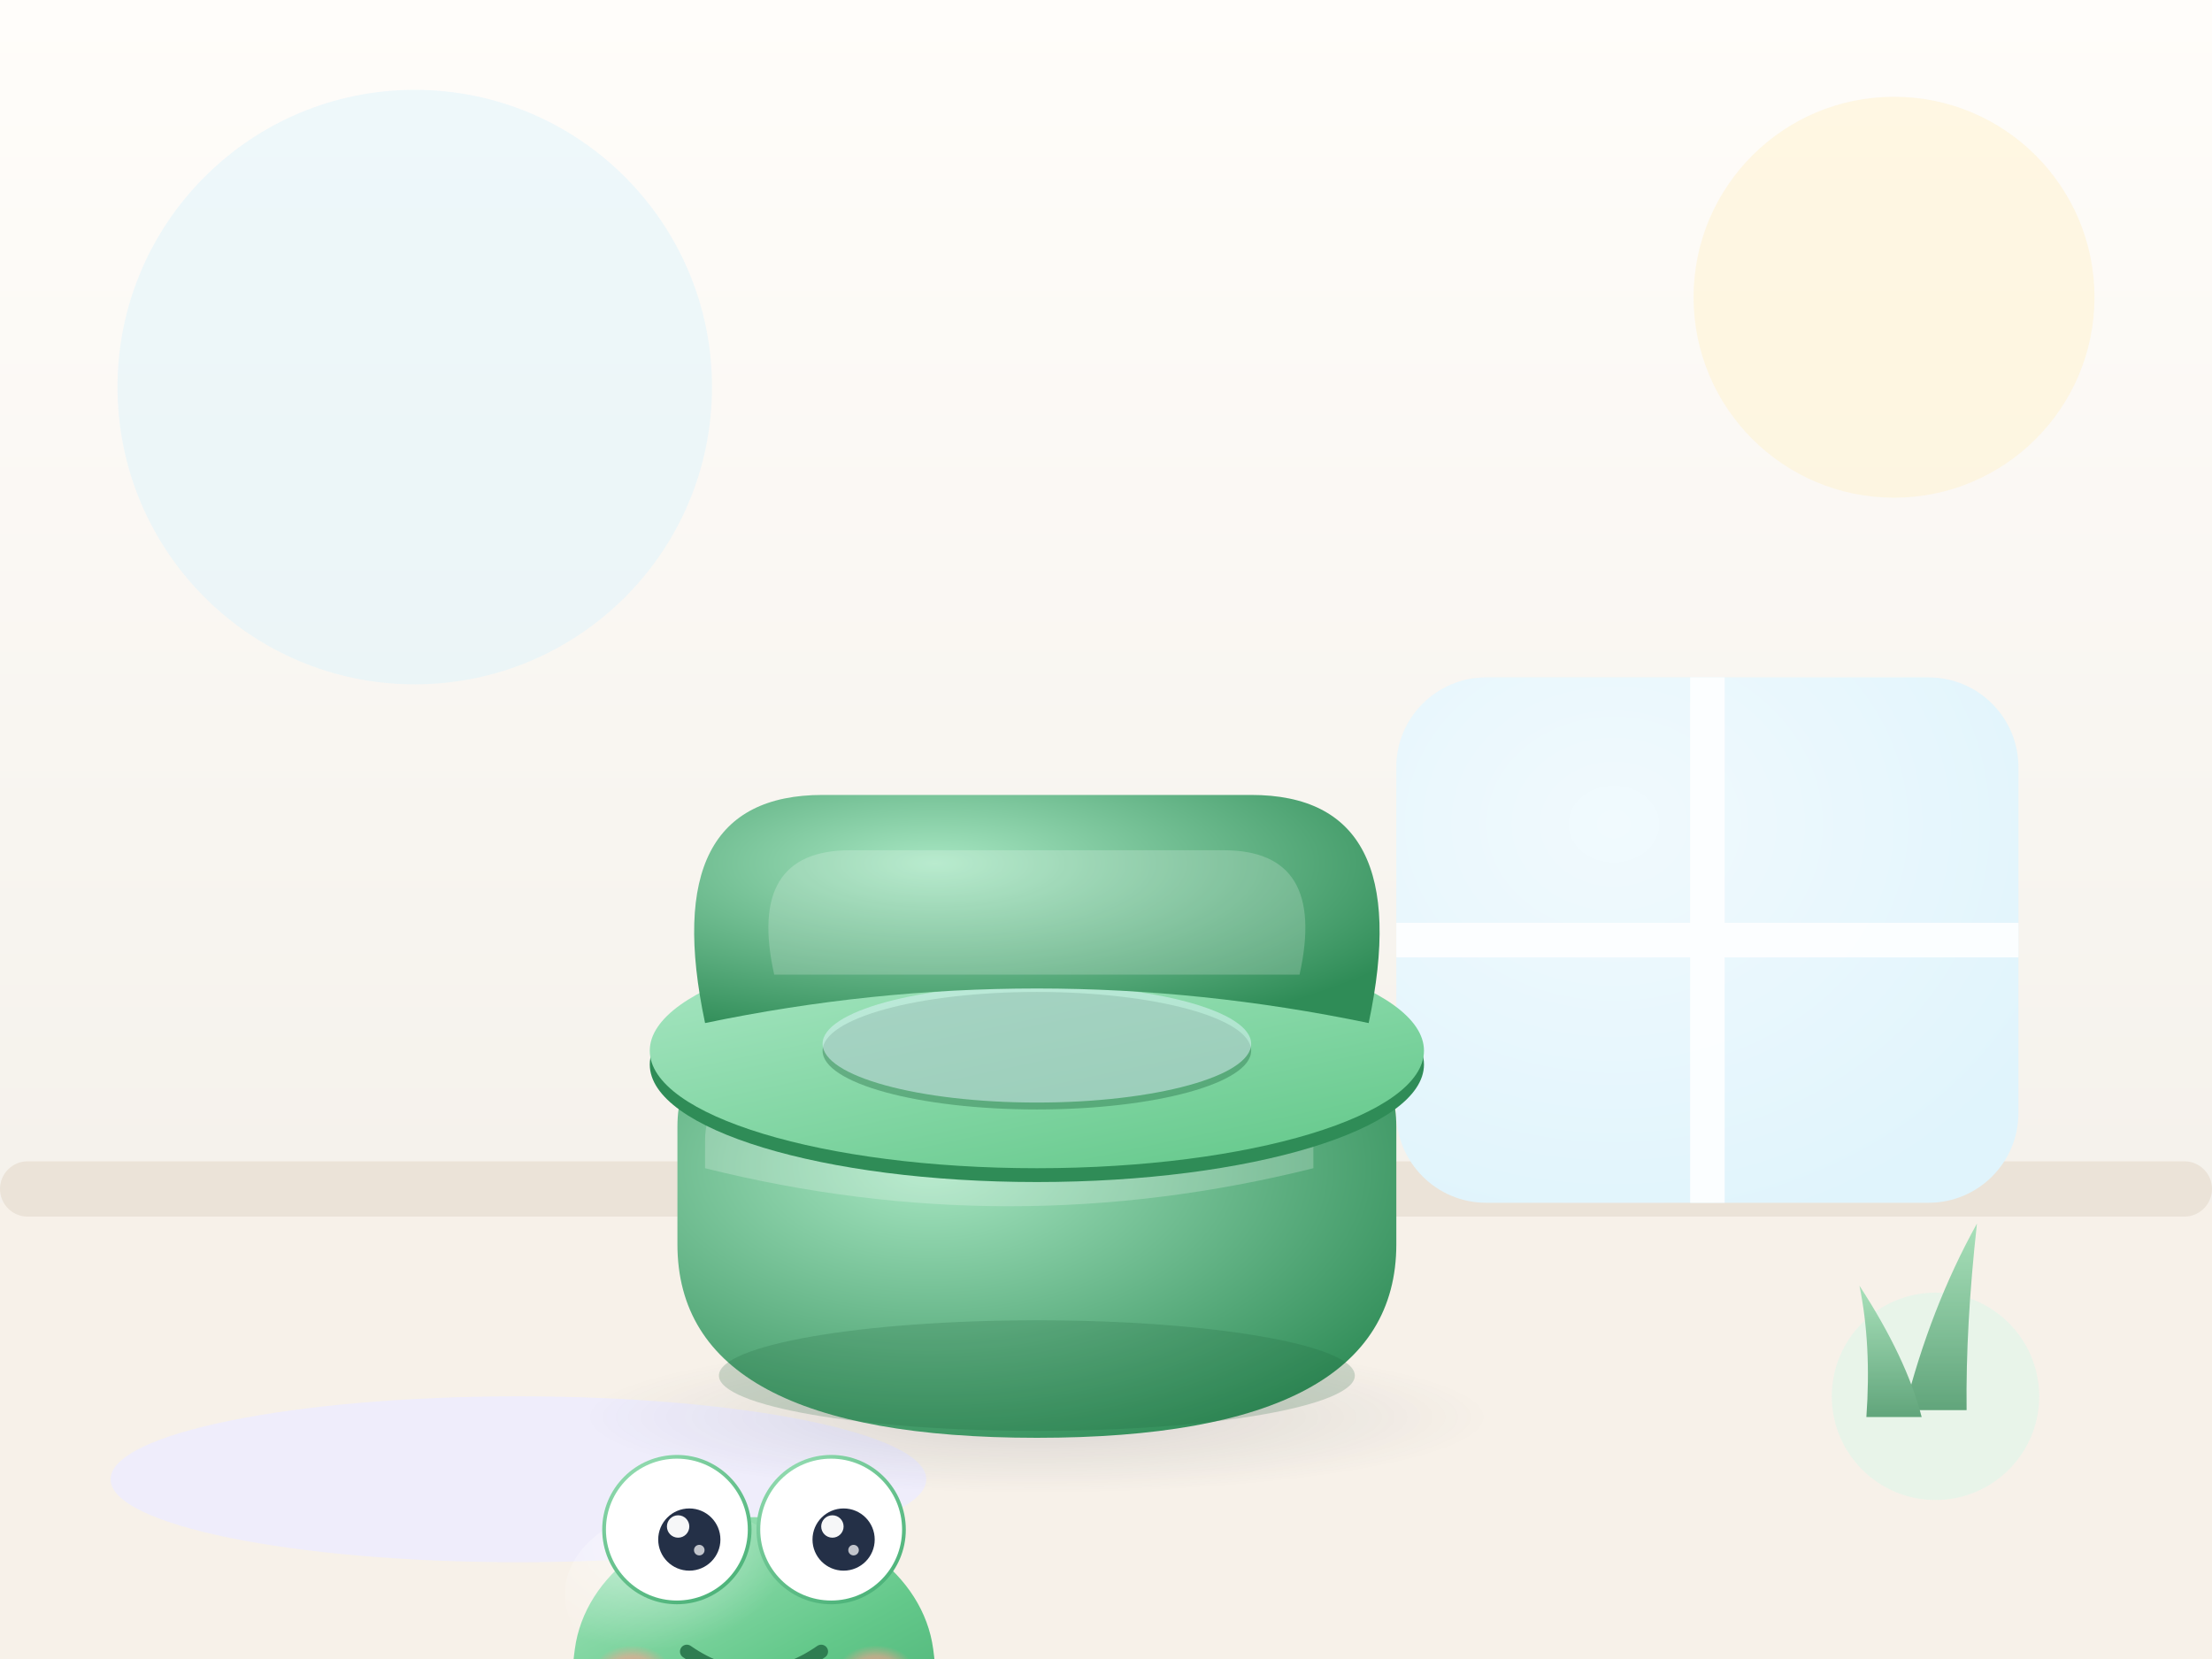
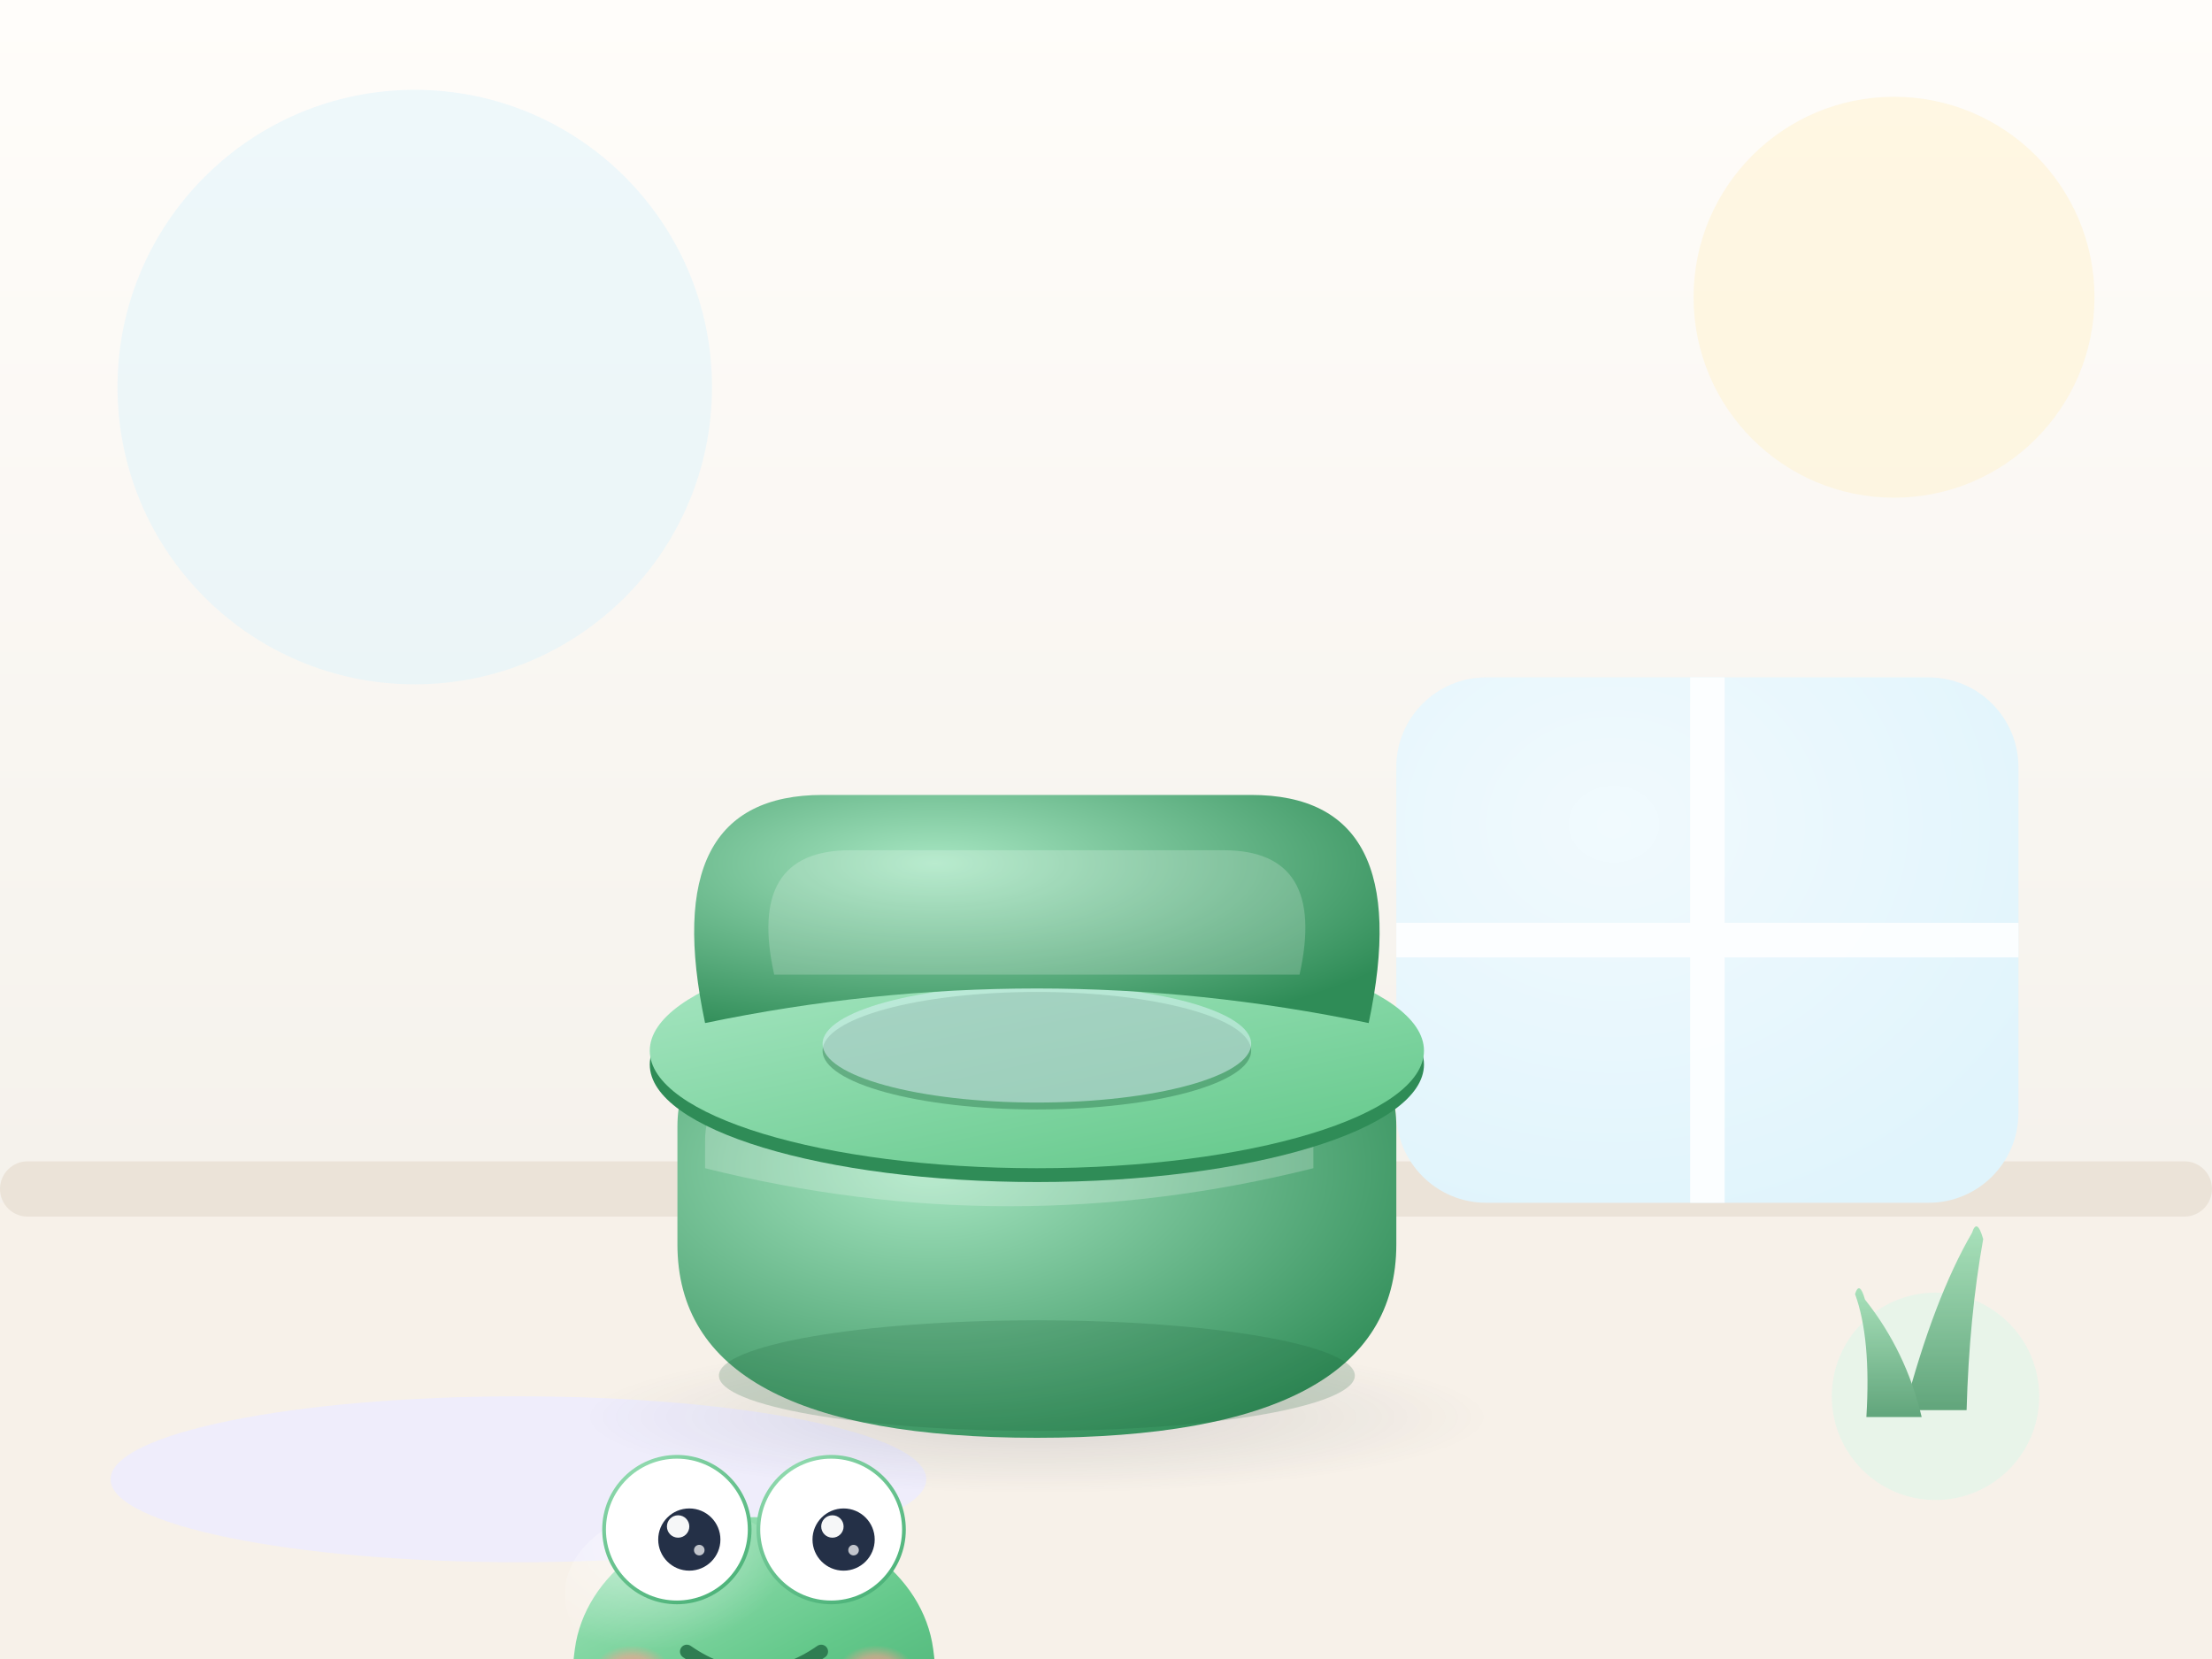
<svg xmlns="http://www.w3.org/2000/svg" viewBox="0 0 640 480" width="640" height="480">
  <defs>
    <linearGradient id="bladeGreen" x1="0" y1="0" x2="0" y2="1">
      <stop offset="0" stop-color="#8FDCAC" />
      <stop offset="1" stop-color="#2F8C57" />
    </linearGradient>
    <radialGradient id="greenBall" cx="0.35" cy="0.3" r="0.8">
      <stop offset="0" stop-color="#A7E6C2" />
      <stop offset="1" stop-color="#2F8C57" />
    </radialGradient>
    <linearGradient id="hopBody" x1="0.2" y1="0" x2="0.85" y2="1">
      <stop offset="0" stop-color="#9FE3B9" />
      <stop offset="0.52" stop-color="#63C88A" />
      <stop offset="1" stop-color="#45A971" />
    </linearGradient>
    <radialGradient id="hopCheek" cx="0.5" cy="0.5" r="0.5">
      <stop offset="0" stop-color="#FF8E86" stop-opacity="0.85" />
      <stop offset="0.55" stop-color="#FF9F8F" stop-opacity="0.55" />
      <stop offset="1" stop-color="#FF9F8F" stop-opacity="0" />
    </radialGradient>
    <radialGradient id="hopEyeDome" cx="0.36" cy="0.28" r="0.75">
      <stop offset="0" stop-color="#A9E8C2" />
      <stop offset="1" stop-color="#4FB47B" />
    </radialGradient>
    <radialGradient id="hopSheen" cx="0.34" cy="0.22" r="0.6">
      <stop offset="0" stop-color="#FFFFFF" stop-opacity="0.45" />
      <stop offset="1" stop-color="#FFFFFF" stop-opacity="0" />
    </radialGradient>
    <radialGradient id="iconWell" cx="0.35" cy="0.28" r="0.8">
      <stop offset="0" stop-color="#FFFFFF" stop-opacity="0.55" />
      <stop offset="1" stop-color="#FFFFFF" stop-opacity="0" />
    </radialGradient>
    <linearGradient id="padGreenLight" x1="0.2" y1="0" x2="0.9" y2="1">
      <stop offset="0" stop-color="#A7E6C2" />
      <stop offset="1" stop-color="#63C88A" />
    </linearGradient>
    <radialGradient id="softShadow" cx="0.5" cy="0.5" r="0.5">
      <stop offset="0" stop-color="#243047" stop-opacity="0.14" />
      <stop offset="1" stop-color="#243047" stop-opacity="0" />
    </radialGradient>
    <linearGradient id="tileWall" x1="0" y1="0" x2="0" y2="1">
      <stop offset="0" stop-color="#FFFDFA" />
      <stop offset="1" stop-color="#F1EDE6" />
    </linearGradient>
  </defs>
  <g id="step-try">
    <rect x="0" y="0" width="640" height="480" fill="url(#tileWall)" />
    <circle cx="120" cy="112" r="86" fill="#E0F4FC" opacity="0.55" />
    <circle cx="548" cy="86" r="58" fill="#FFF3D4" opacity="0.6" />
    <rect x="0" y="348" width="640" height="132" fill="#F7F1E9" />
    <rect x="0" y="336" width="640" height="16" rx="8" fill="#EBE3D8" />
    <rect x="404" y="196" width="180" height="152" rx="26" fill="#E0F4FC" />
    <rect x="404" y="196" width="180" height="152" rx="26" fill="url(#iconWell)" />
    <path d="M 494 196 v 152 M 404 272 h 180" stroke="#FFFFFF" stroke-width="10" opacity="0.85" />
    <ellipse cx="150" cy="428" rx="118" ry="24" fill="#EFEDFB" />
    <g transform="translate(300 404) scale(1)">
      <ellipse cx="0" cy="6" rx="132" ry="22" fill="url(#softShadow)" />
      <path d="M -104 -78 q 0 -22 22 -22 h 164 q 22 0 22 22 v 34 q 0 56 -104 56 q -104 0 -104 -56 Z" fill="url(#greenBall)" />
      <path d="M -96 -74 q 0 -14 14 -14 h 148 q 14 0 14 14 v 8 q -88 22 -176 0 Z" fill="#FFFFFF" opacity="0.22" />
      <ellipse cx="0" cy="-96" rx="112" ry="34" fill="#2F8C57" />
      <ellipse cx="0" cy="-100" rx="112" ry="34" fill="url(#padGreenLight)" />
      <ellipse cx="0" cy="-100" rx="62" ry="17" fill="#1B5E39" opacity="0.35" />
      <ellipse cx="0" cy="-102" rx="62" ry="17" fill="#E0F4FC" opacity="0.5" />
      <path d="M -96 -108 q -14 -66 34 -66 h 124 q 48 0 34 66 q -96 -20 -192 0 Z" fill="url(#greenBall)" />
      <path d="M -76 -122 q -8 -36 22 -36 h 108 q 30 0 22 36 Z" fill="#FFFFFF" opacity="0.2" />
      <ellipse cx="0" cy="-6" rx="92" ry="16" fill="#1B5E39" opacity="0.2" />
    </g>
    <g transform="translate(126 372) scale(0.36)">
      <path d="     M 256 186     C 330 186, 392 232, 400 292     C 408 350, 396 400, 340 418     C 300 430, 212 430, 172 418     C 116 400, 104 350, 112 292     C 120 232, 182 186, 256 186     Z" fill="url(#hopBody)" />
      <ellipse cx="200" cy="248" rx="96" ry="70" fill="url(#hopSheen)" />
      <g transform="translate(118 338) rotate(160)">
        <rect x="-15" y="-15" width="69" height="30" rx="15" fill="#45A971" />
        <circle cx="54" cy="0" r="19" fill="#45A971" />
        <circle cx="50" cy="-4" r="13" fill="#63C88A" opacity="0.5" />
      </g>
      <g transform="translate(394 338) rotate(20)">
        <rect x="-15" y="-15" width="69" height="30" rx="15" fill="#45A971" />
        <circle cx="54" cy="0" r="19" fill="#45A971" />
        <circle cx="50" cy="-4" r="13" fill="#63C88A" opacity="0.5" />
      </g>
      <ellipse cx="256" cy="364" rx="86" ry="56" fill="#F0FBF4" opacity="0.95" />
      <ellipse cx="256" cy="364" rx="86" ry="56" fill="none" stroke="#DCF3E5" stroke-width="3" />
      <g transform="translate(190 436) scale(1 1)">
        <ellipse cx="0" cy="2" rx="44" ry="21" fill="#45A971" />
        <circle cx="-27" cy="-11" r="17" fill="#45A971" />
        <circle cx="0" cy="-16" r="17" fill="#45A971" />
        <circle cx="27" cy="-11" r="17" fill="#45A971" />
        <ellipse cx="0" cy="4" rx="29" ry="12" fill="#9FE3B9" opacity="0.45" />
      </g>
      <g transform="translate(322 436) scale(-1 1)">
        <ellipse cx="0" cy="2" rx="44" ry="21" fill="#45A971" />
        <circle cx="-27" cy="-11" r="17" fill="#45A971" />
        <circle cx="0" cy="-16" r="17" fill="#45A971" />
        <circle cx="27" cy="-11" r="17" fill="#45A971" />
        <ellipse cx="0" cy="4" rx="29" ry="12" fill="#9FE3B9" opacity="0.45" />
      </g>
      <g>
        <circle cx="194" cy="196" r="60" fill="url(#hopEyeDome)" />
        <ellipse cx="194" cy="196" rx="57" ry="57" fill="#FFFFFF" />
        <circle cx="204" cy="204" r="25" fill="#243047" />
        <circle cx="195" cy="193.5" r="9" fill="#FFFFFF" opacity="0.96" />
        <circle cx="212" cy="212.5" r="4.25" fill="#FFFFFF" opacity="0.72" />
      </g>
      <g>
        <circle cx="318" cy="196" r="60" fill="url(#hopEyeDome)" />
        <ellipse cx="318" cy="196" rx="57" ry="57" fill="#FFFFFF" />
        <circle cx="328" cy="204" r="25" fill="#243047" />
        <circle cx="319" cy="193.5" r="9" fill="#FFFFFF" opacity="0.96" />
        <circle cx="336" cy="212.5" r="4.25" fill="#FFFFFF" opacity="0.72" />
      </g>
      <ellipse cx="158" cy="308" rx="30" ry="19" fill="url(#hopCheek)" />
      <ellipse cx="354" cy="308" rx="30" ry="19" fill="url(#hopCheek)" />
      <path d="M 202 294 Q 256 331.4 310 294" fill="none" stroke="#2F7D52" stroke-width="11" stroke-linecap="round" />
    </g>
    <g opacity="0.75">
      <circle cx="560" cy="404" r="30" fill="#E3F5EA" />
-       <path d="M 551 408 Q 558.5 378.3 572 354 Q 568.7 383.7 569 408 Z" fill="url(#bladeGreen)" />
-       <path d="M 540 410 Q 541.5 389.1 538 372 Q 551.6 392.9 556 410 Z" fill="url(#bladeGreen)" />
+       <path d="M 551 408     Q 559.55 375.6 570.56 356.7     Q 572 352.2 573.8 358.5     Q 569.75 381 569 408 Z" fill="url(#bladeGreen)" />
+       <path d="M 540 410     Q 541.4 387.2 536.72 374.4     Q 538 370.4 539.6 376     Q 551.5 391 556 410 Z" fill="url(#bladeGreen)" />
    </g>
  </g>
</svg>
